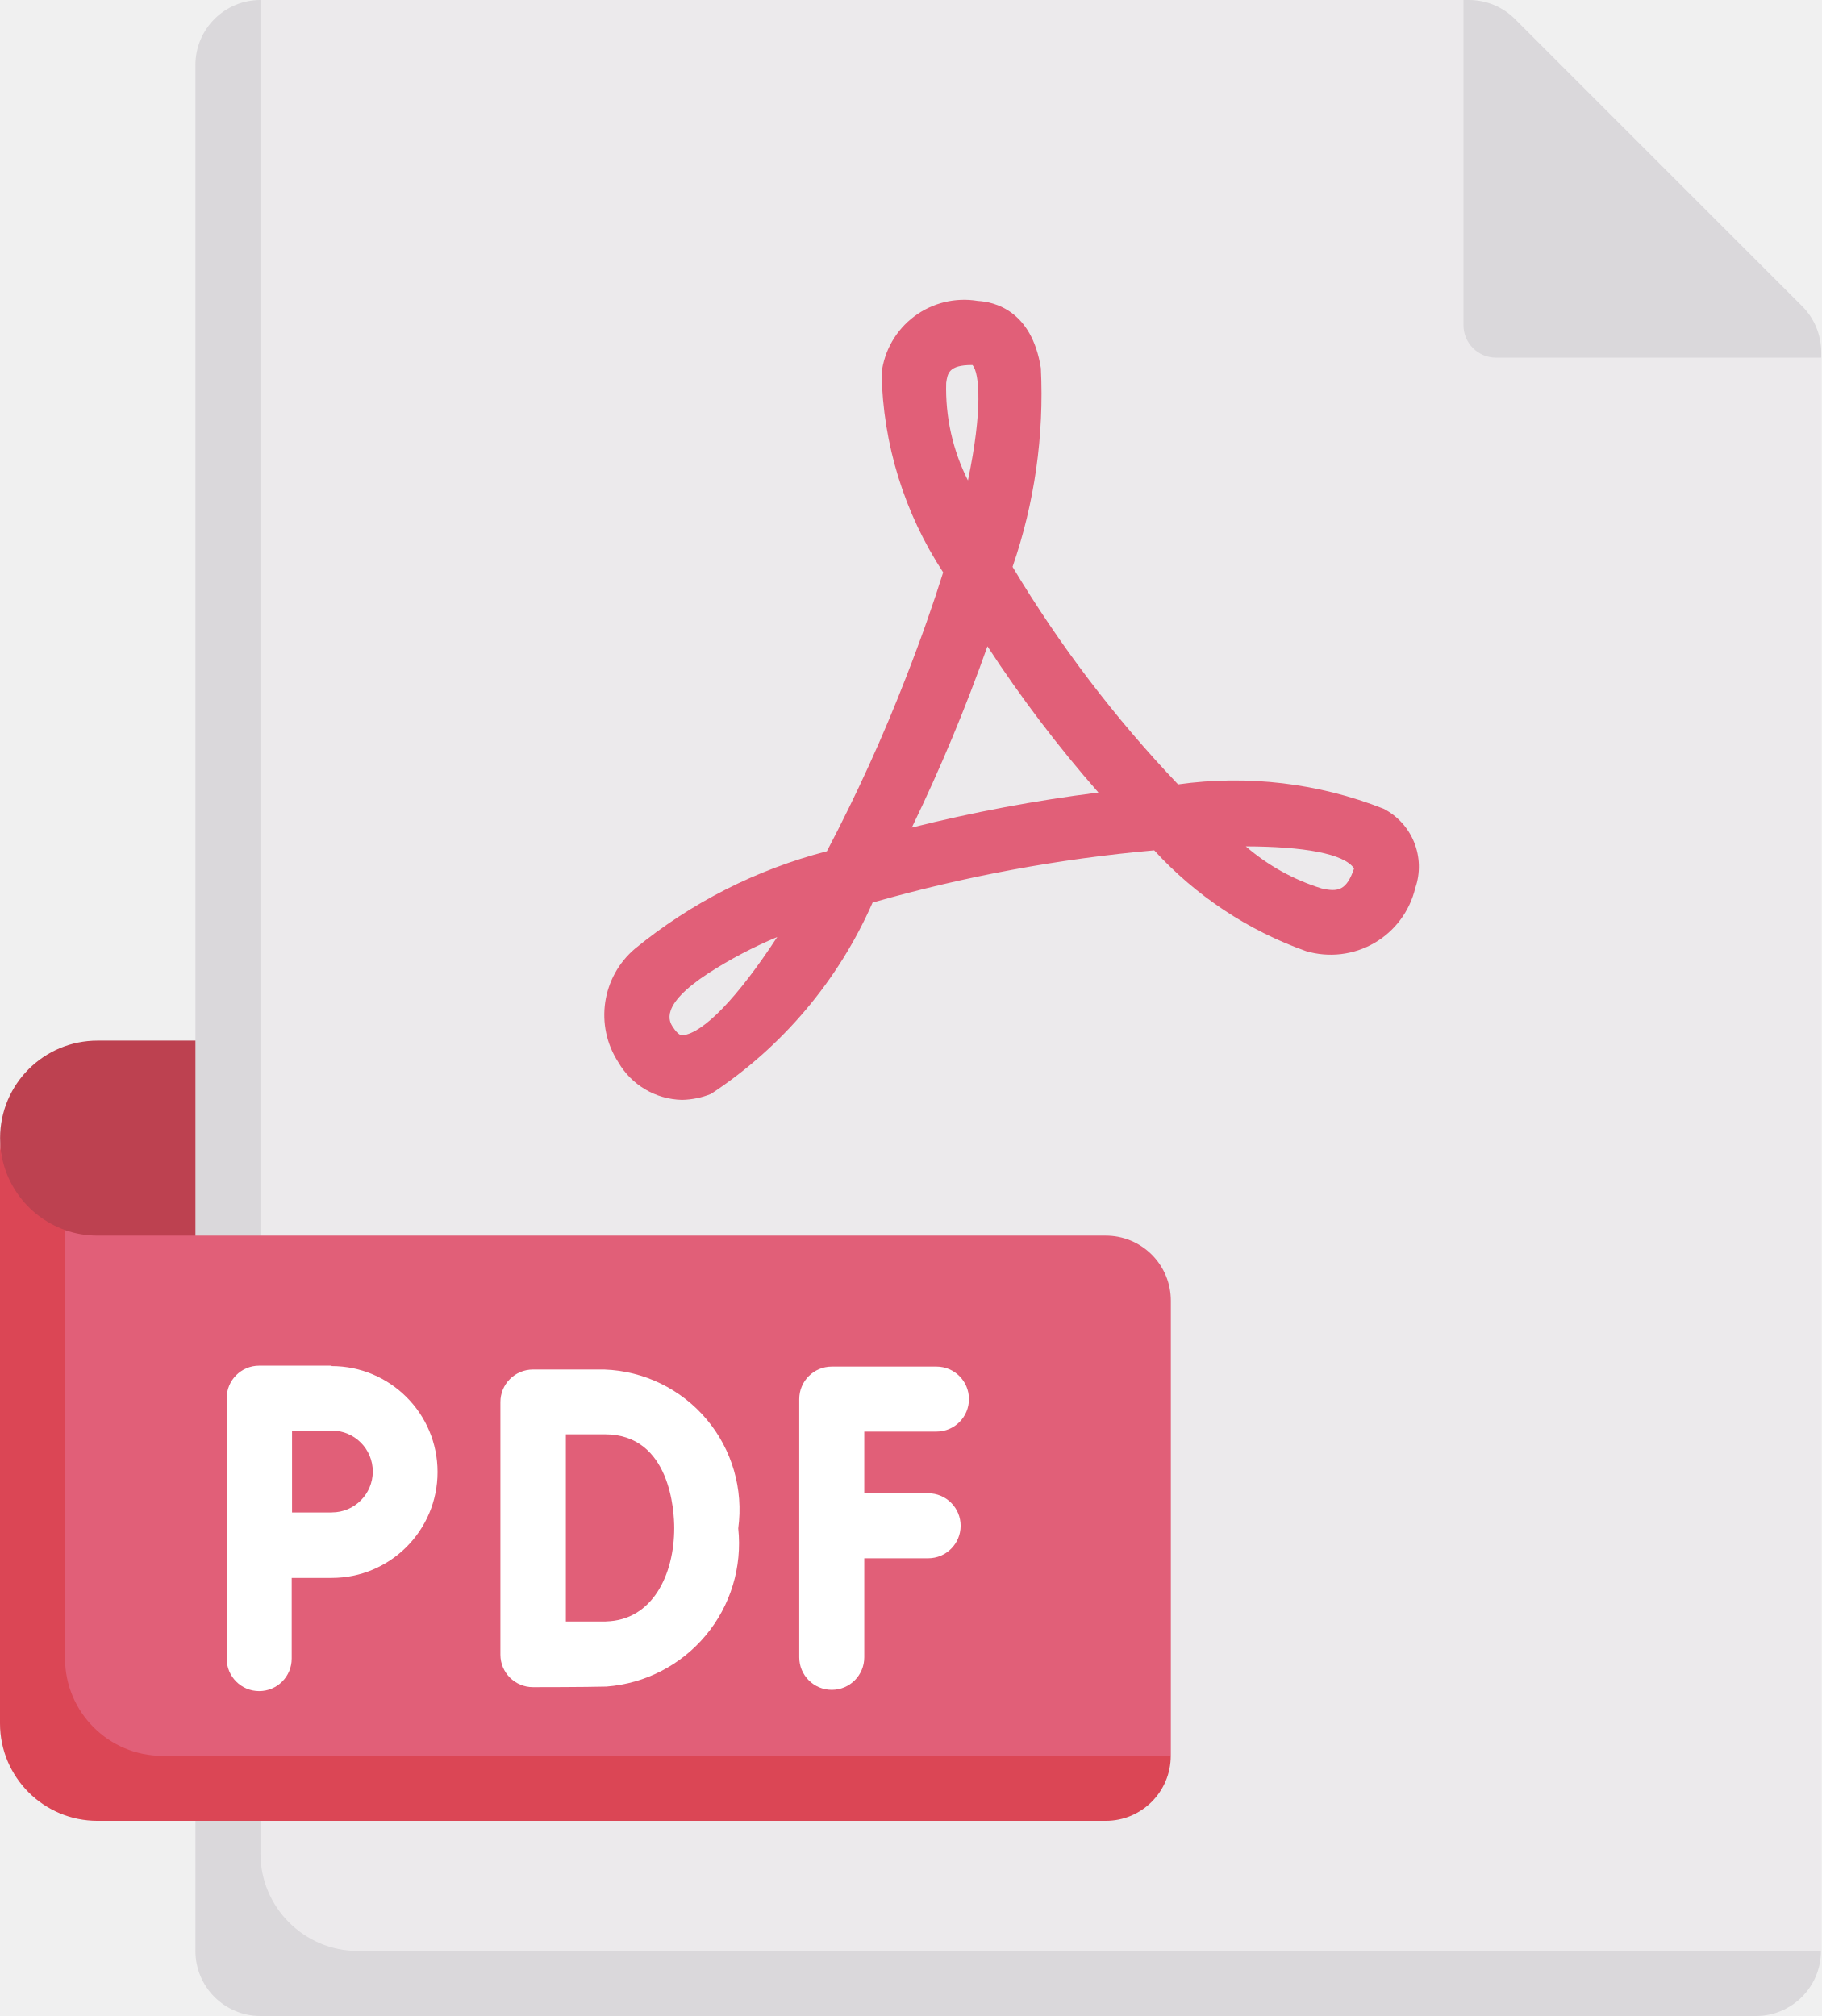
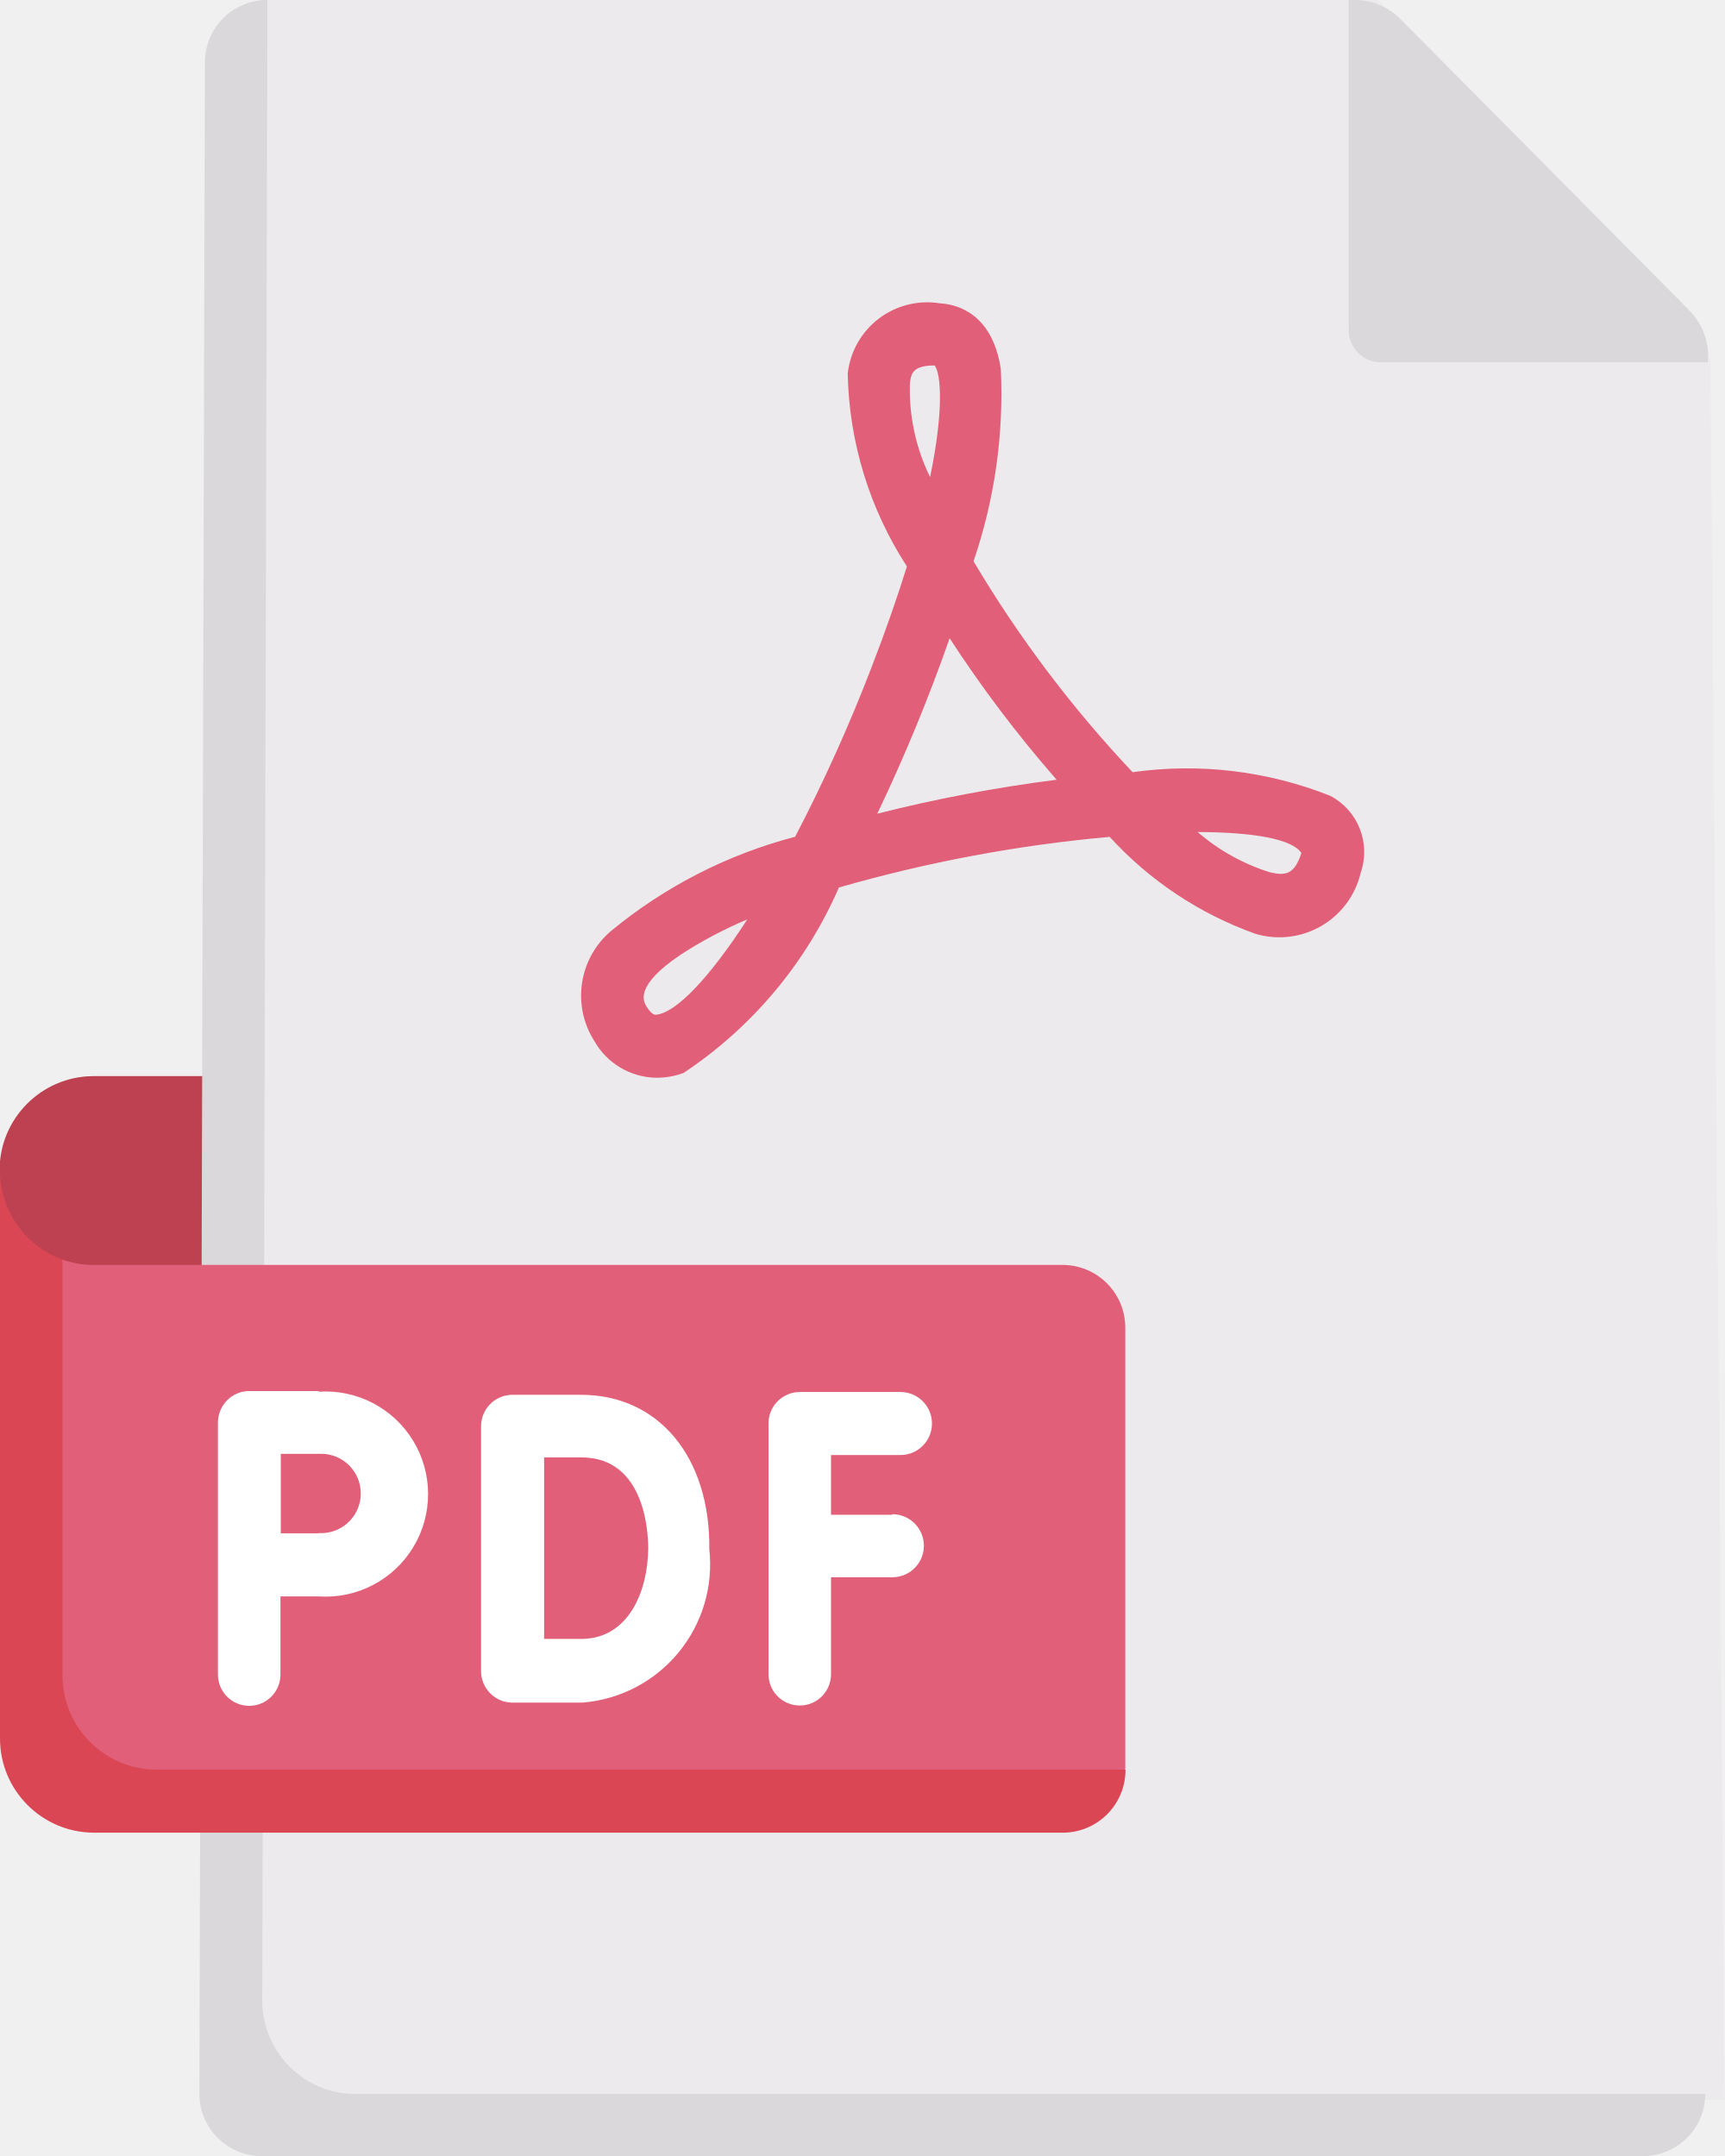
- <svg xmlns="http://www.w3.org/2000/svg" width="21.677" height="24" viewBox="0 0 21.677 24">
-   <g id="pdf_icon" transform="translate(-24.774)">
-     <path id="Path_2785" data-name="Path 2785" d="M27.484,267.356h-.774a1.935,1.935,0,0,1-1.935-1.935,1.161,1.161,0,0,1,1.161-1.161h1.548v3.1Z" transform="translate(0 -251.872)" fill="#bd4150" />
-     <path id="Path_2786" data-name="Path 2786" d="M97.054,0H82.732l-.4.774V23.625h18.205l.774-.4V4.258Z" transform="translate(-54.861 0)" fill="#eceaec" />
-     <path id="Path_2787" data-name="Path 2787" d="M75.1,22.065V0a.774.774,0,0,0-.774.774V23.226A.774.774,0,0,0,75.1,24H92.9a.774.774,0,0,0,.774-.774H76.258A1.161,1.161,0,0,1,75.1,22.065Z" transform="translate(-47.226 0)" fill="#dad8db" />
-     <path id="Path_2788" data-name="Path 2788" d="M400.645,4.192a.774.774,0,0,0-.227-.547L397,.227A.774.774,0,0,0,396.453,0h-.066V3.871a.387.387,0,0,0,.387.387h3.871Z" transform="translate(-354.194)" fill="#dad8db" />
-     <path id="Path_2789" data-name="Path 2789" d="M46.093,312.462h-12a1.159,1.159,0,0,1-.387-.066l-.373.622v4.891a1.161,1.161,0,0,0,1.161,1.161h11.6l.774-.414v-5.419A.774.774,0,0,0,46.093,312.462Z" transform="translate(-8.158 -297.752)" fill="#e15f78" />
-     <path id="Path_2790" data-name="Path 2790" d="M25.548,290.127a1.164,1.164,0,0,1-.774-1.1V296a1.161,1.161,0,0,0,1.161,1.161h12a.774.774,0,0,0,.774-.774h-12a1.161,1.161,0,0,1-1.161-1.161Z" transform="translate(0 -275.484)" fill="#db4655" />
-     <g id="Group_328" data-name="Group 328" transform="translate(27.472 16.258)">
-       <path id="Path_2791" data-name="Path 2791" d="M229.26,348.589h-.76v-.734h.859a.387.387,0,0,0,0-.774h-1.246a.387.387,0,0,0-.387.387v3.074a.387.387,0,0,0,.774,0v-1.179h.76a.387.387,0,0,0,0-.774Z" transform="translate(-220.911 -347.07)" fill="#fff" />
-       <path id="Path_2792" data-name="Path 2792" d="M83.587,346.839h-.862a.387.387,0,0,0-.387.387h0v3.1a.387.387,0,0,0,.774,0v-.96l.475,0a1.261,1.261,0,1,0,0-2.522Zm0,1.748-.471,0c0-.179,0-.975,0-.975h.474a.487.487,0,1,1,0,.974Z" transform="translate(-82.338 -346.839)" fill="#fff" />
-       <path id="Path_2793" data-name="Path 2793" d="M153.069,347.815h-.851a.387.387,0,0,0-.387.388l0,1.5c0,.418,0,1.507,0,1.507a.387.387,0,0,0,.387.386h0s.631,0,.875-.007a1.708,1.708,0,0,0,1.569-1.883A1.668,1.668,0,0,0,153.069,347.815Zm.018,3-.477,0c0-.354,0-.861,0-1.117l0-1.112h.463c.787,0,.827.929.827,1.116C153.9,350.25,153.646,350.8,153.087,350.814Z" transform="translate(-148.573 -347.769)" fill="#fff" />
+ <svg xmlns="http://www.w3.org/2000/svg" width="16" height="20.005" viewBox="0 0 16 20.005">
+   <g id="pdf_icon" transform="translate(-24.774 1.717)">
+     <path id="Path_2785" data-name="Path 2785" d="M26.8,266.6h-.58a1.456,1.456,0,0,1-1.45-1.462.874.874,0,0,1,.87-.877H26.8V266.6Z" transform="translate(0 -255.993)" fill="#bd4150" />
+     <path id="Path_2786" data-name="Path 2786" d="M93-2H82.622l-.289.607.132,18.878H96.217L96.085,1.336Z" transform="translate(-55.443 0.283)" fill="#eceaec" />
+     <path id="Path_2787" data-name="Path 2787" d="M74.852,16.566,74.9-2a.578.578,0,0,0-.58.576l-.051,18.854a.578.578,0,0,0,.58.576H87.66a.578.578,0,0,0,.58-.576H75.722A.867.867,0,0,1,74.852,16.566Z" transform="translate(-47.645 0.283)" fill="#dad8db" />
+     <path id="Path_2788" data-name="Path 2788" d="M399.722,3.309a.614.614,0,0,0-.178-.432l-2.677-2.7A.6.6,0,0,0,396.439,0h-.052V3.056a.3.3,0,0,0,.3.306h3.032Z" transform="translate(-359.1 -1.717)" fill="#dad8db" />
+     <path id="Path_2789" data-name="Path 2789" d="M42.895,312.446H33.9a.862.862,0,0,1-.29-.05l-.279.47v3.694a.874.874,0,0,0,.87.877h8.691l.58-.313v-4.094A.582.582,0,0,0,42.895,312.446Z" transform="translate(-8.258 -302.426)" fill="#e15f78" />
+     <path id="Path_2790" data-name="Path 2790" d="M25.354,289.859a.879.879,0,0,1-.58-.827V294.3a.874.874,0,0,0,.87.877h8.992a.582.582,0,0,0,.58-.585H26.224a.874.874,0,0,1-.87-.877Z" transform="translate(0 -279.889)" fill="#db4655" />
+     <g id="Group_328" data-name="Group 328" transform="translate(26.796 11.19)">
+       <path id="Path_2791" data-name="Path 2791" d="M228.876,348.22h-.569v-.554h.644a.292.292,0,0,0,0-.585h-.934a.291.291,0,0,0-.29.292V349.7a.29.29,0,1,0,.58,0V348.8h.569a.292.292,0,0,0,0-.585Z" transform="translate(-222.619 -347.072)" fill="#fff" />
+       <path id="Path_2792" data-name="Path 2792" d="M83.274,346.839h-.646a.289.289,0,0,0-.205.086.294.294,0,0,0-.085.206h0v2.339a.29.29,0,1,0,.58,0v-.725h.356a.952.952,0,1,0,0-1.9Zm0,1.32h-.353c0-.135,0-.737,0-.737h.355a.368.368,0,1,1,0,.735Z" transform="translate(-82.338 -346.839)" fill="#fff" />
+       <path id="Path_2793" data-name="Path 2793" d="M152.759,347.815h-.638a.289.289,0,0,0-.205.086.293.293,0,0,0-.085.207l0,1.132c0,.316,0,1.139,0,1.139a.294.294,0,0,0,.086.207.289.289,0,0,0,.2.085h0s.473,0,.656,0a1.287,1.287,0,0,0,1.176-1.422C153.958,348.389,153.476,347.815,152.759,347.815Zm.014,2.265-.357,0c0-.268,0-.651,0-.844v-.84h.347c.59,0,.619.7.619.843C153.378,349.654,153.191,350.073,152.772,350.08Z" transform="translate(-149.39 -347.78)" fill="#fff" />
    </g>
-     <path id="Path_2794" data-name="Path 2794" d="M179.086,85.9a.9.9,0,0,1-.758-.449,1.034,1.034,0,0,1,.2-1.352,5.964,5.964,0,0,1,2.283-1.159,19.906,19.906,0,0,0,.945-2.078c.179-.459.323-.872.439-1.242a4.485,4.485,0,0,1-.733-2.37.989.989,0,0,1,1.147-.861c.189.01.64.109.749.8a6.3,6.3,0,0,1-.337,2.365,14.723,14.723,0,0,0,1.97,2.59,4.836,4.836,0,0,1,2.446.29.776.776,0,0,1,.377.945,1.034,1.034,0,0,1-1.3.75,4.485,4.485,0,0,1-1.807-1.2,18.033,18.033,0,0,0-3.352.622,5.254,5.254,0,0,1-1.924,2.278A.967.967,0,0,1,179.086,85.9Zm-.109-.869c.065.1.1.1.117.1.246-.025.657-.451,1.126-1.17a5.239,5.239,0,0,0-.821.432C178.812,84.777,178.937,84.969,178.977,85.032Zm6.82-2.149a2.521,2.521,0,0,0,.9.5c.2.047.3.023.389-.237C186.967,82.967,186.481,82.884,185.8,82.882ZM182.722,80.5a21.113,21.113,0,0,1-.9,2.158,18.826,18.826,0,0,1,2.221-.417A15.336,15.336,0,0,1,182.722,80.5Zm-.186-3.348c-.275,0-.289.1-.305.212a2.427,2.427,0,0,0,.259,1.162c.175-.836.139-1.278.054-1.374Z" transform="translate(-146.195 -72.806)" fill="#e15f78" />
+     <path id="Path_2794" data-name="Path 2794" d="M178.854,83.573a.671.671,0,0,1-.568-.339.786.786,0,0,1,.152-1.021,4.457,4.457,0,0,1,1.71-.876,15.094,15.094,0,0,0,.708-1.57c.134-.346.242-.659.329-.938a3.408,3.408,0,0,1-.549-1.791.742.742,0,0,1,.859-.65c.142.008.48.082.561.607a4.8,4.8,0,0,1-.253,1.786,11.112,11.112,0,0,0,1.476,1.957,3.6,3.6,0,0,1,1.833.219.588.588,0,0,1,.283.714.775.775,0,0,1-.975.567,3.358,3.358,0,0,1-1.354-.9,13.414,13.414,0,0,0-2.512.47,3.959,3.959,0,0,1-1.442,1.721A.72.72,0,0,1,178.854,83.573Zm-.082-.657c.048.075.075.074.088.072.185-.019.492-.34.844-.884a3.916,3.916,0,0,0-.616.326C178.649,82.724,178.742,82.869,178.772,82.917Zm5.11-1.623a1.885,1.885,0,0,0,.671.374c.15.035.228.017.292-.179C184.759,81.357,184.4,81.295,183.882,81.293Zm-2.3-1.8a16.018,16.018,0,0,1-.672,1.63,14.005,14.005,0,0,1,1.664-.315A11.578,11.578,0,0,1,181.578,79.49Zm-.14-2.529c-.206,0-.217.078-.229.16A1.845,1.845,0,0,0,181.4,78c.131-.631.1-.965.041-1.038Z" transform="translate(-147.997 -75.29)" fill="#e15f78" />
  </g>
</svg>
